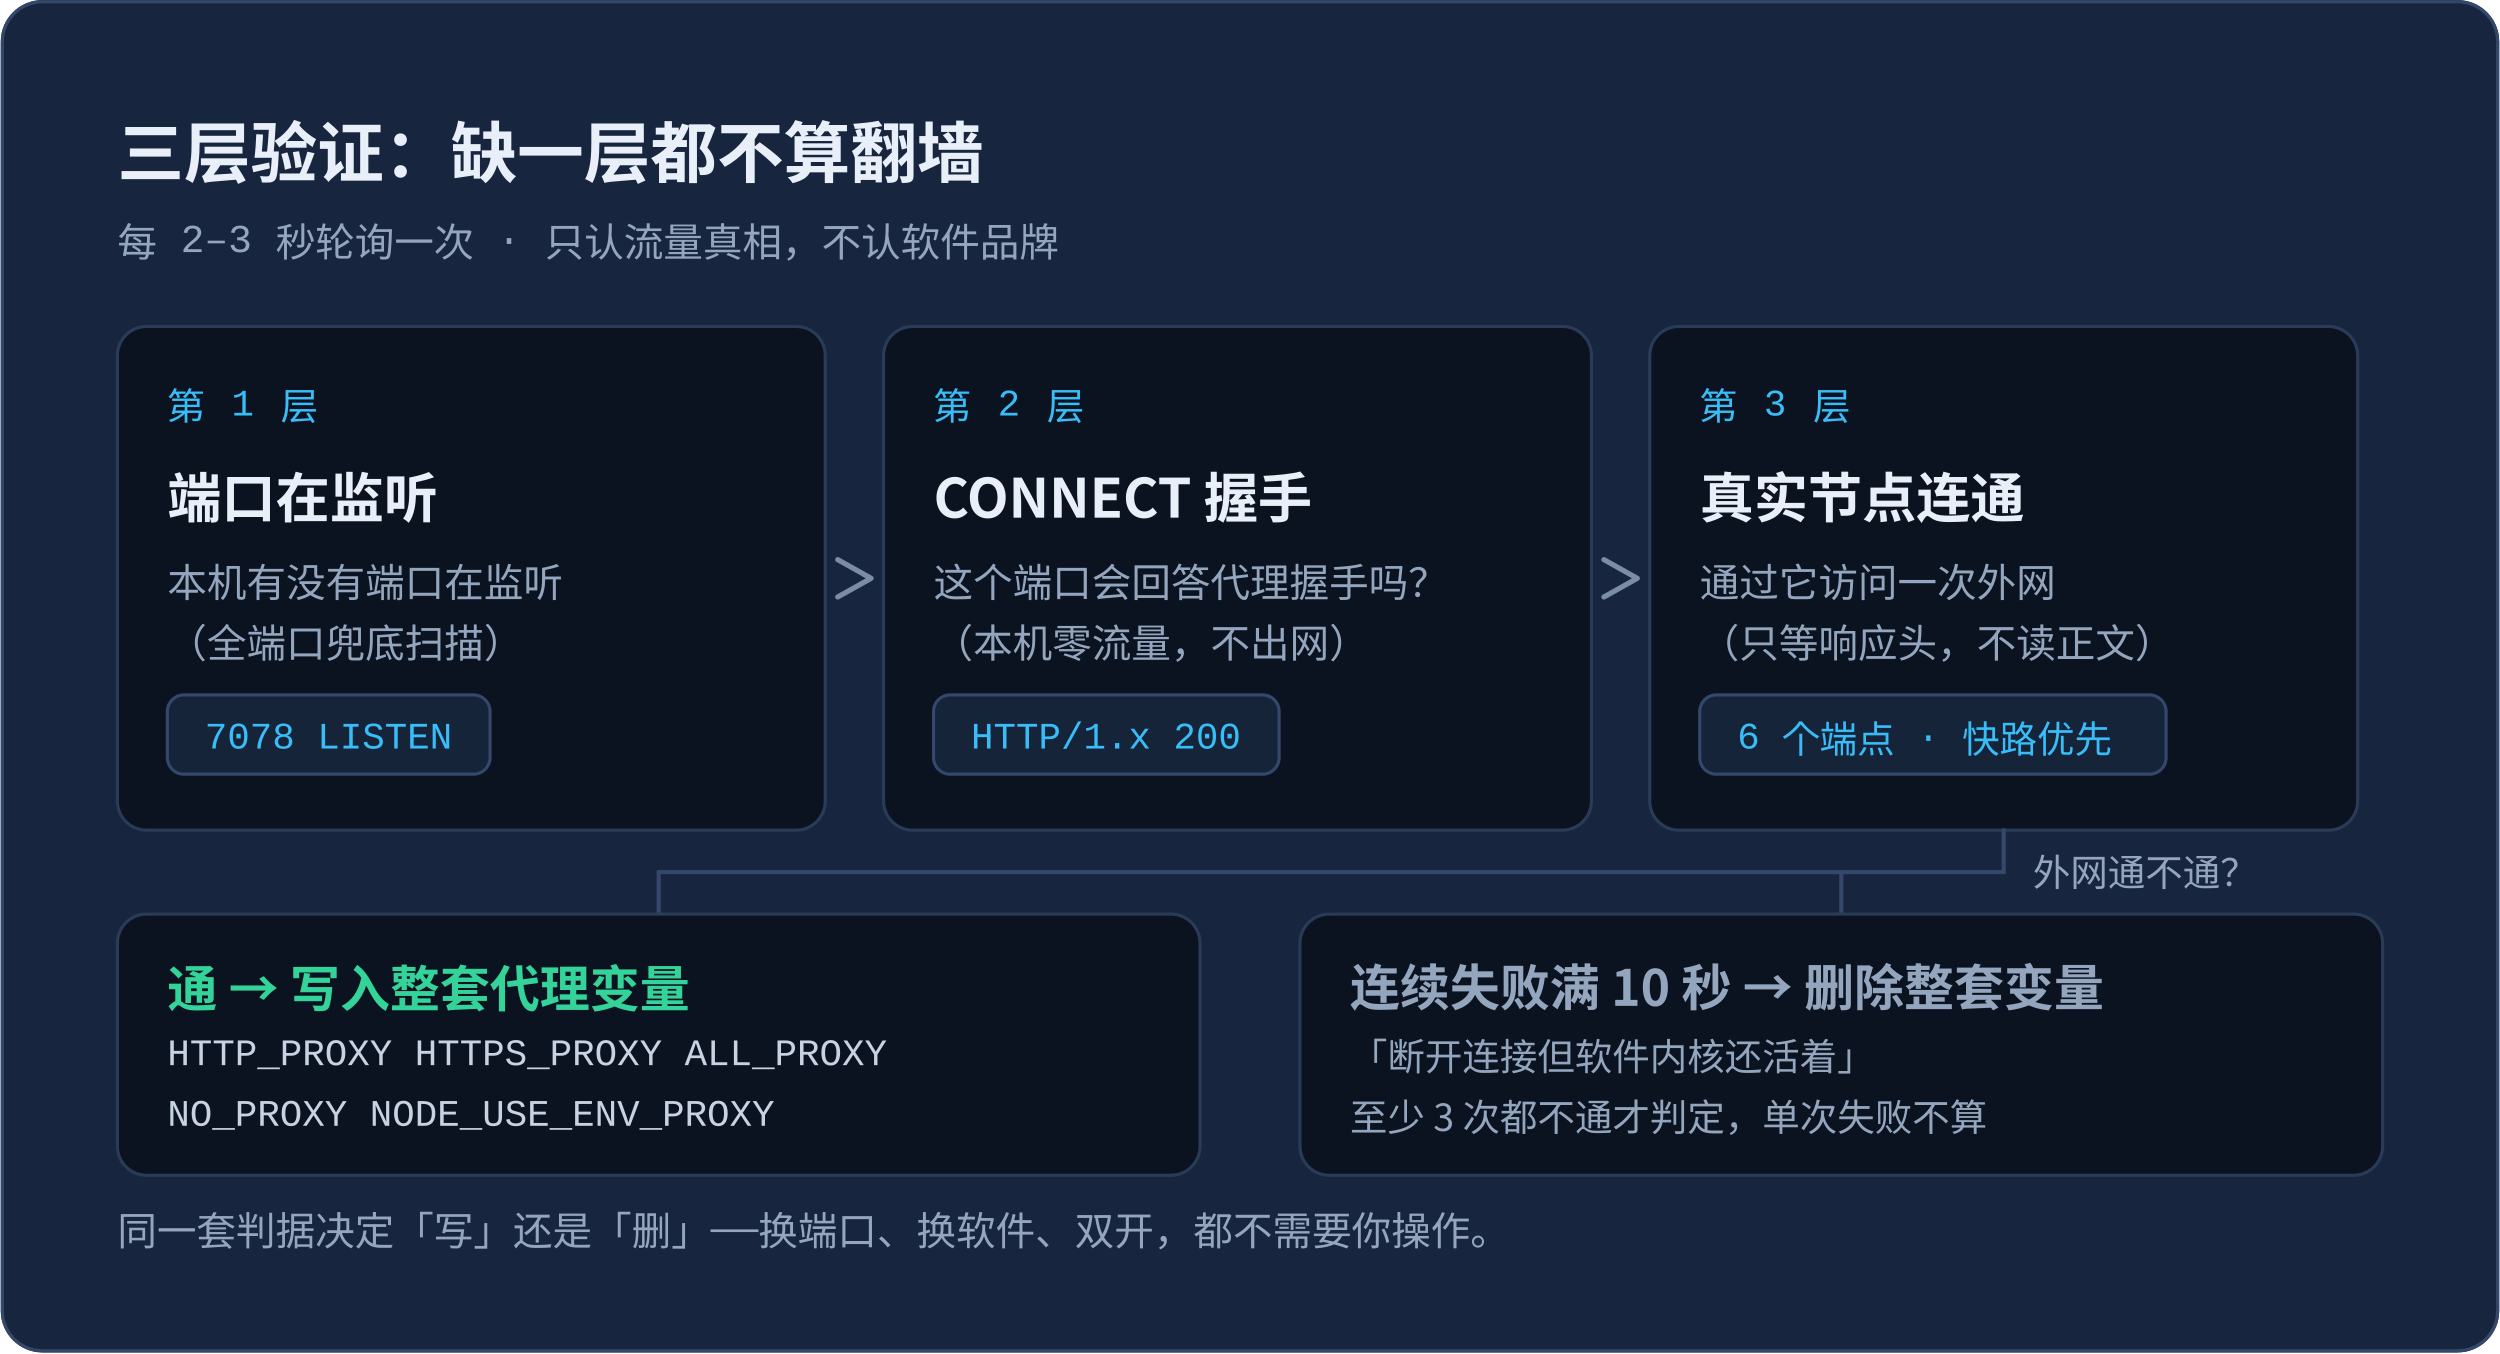
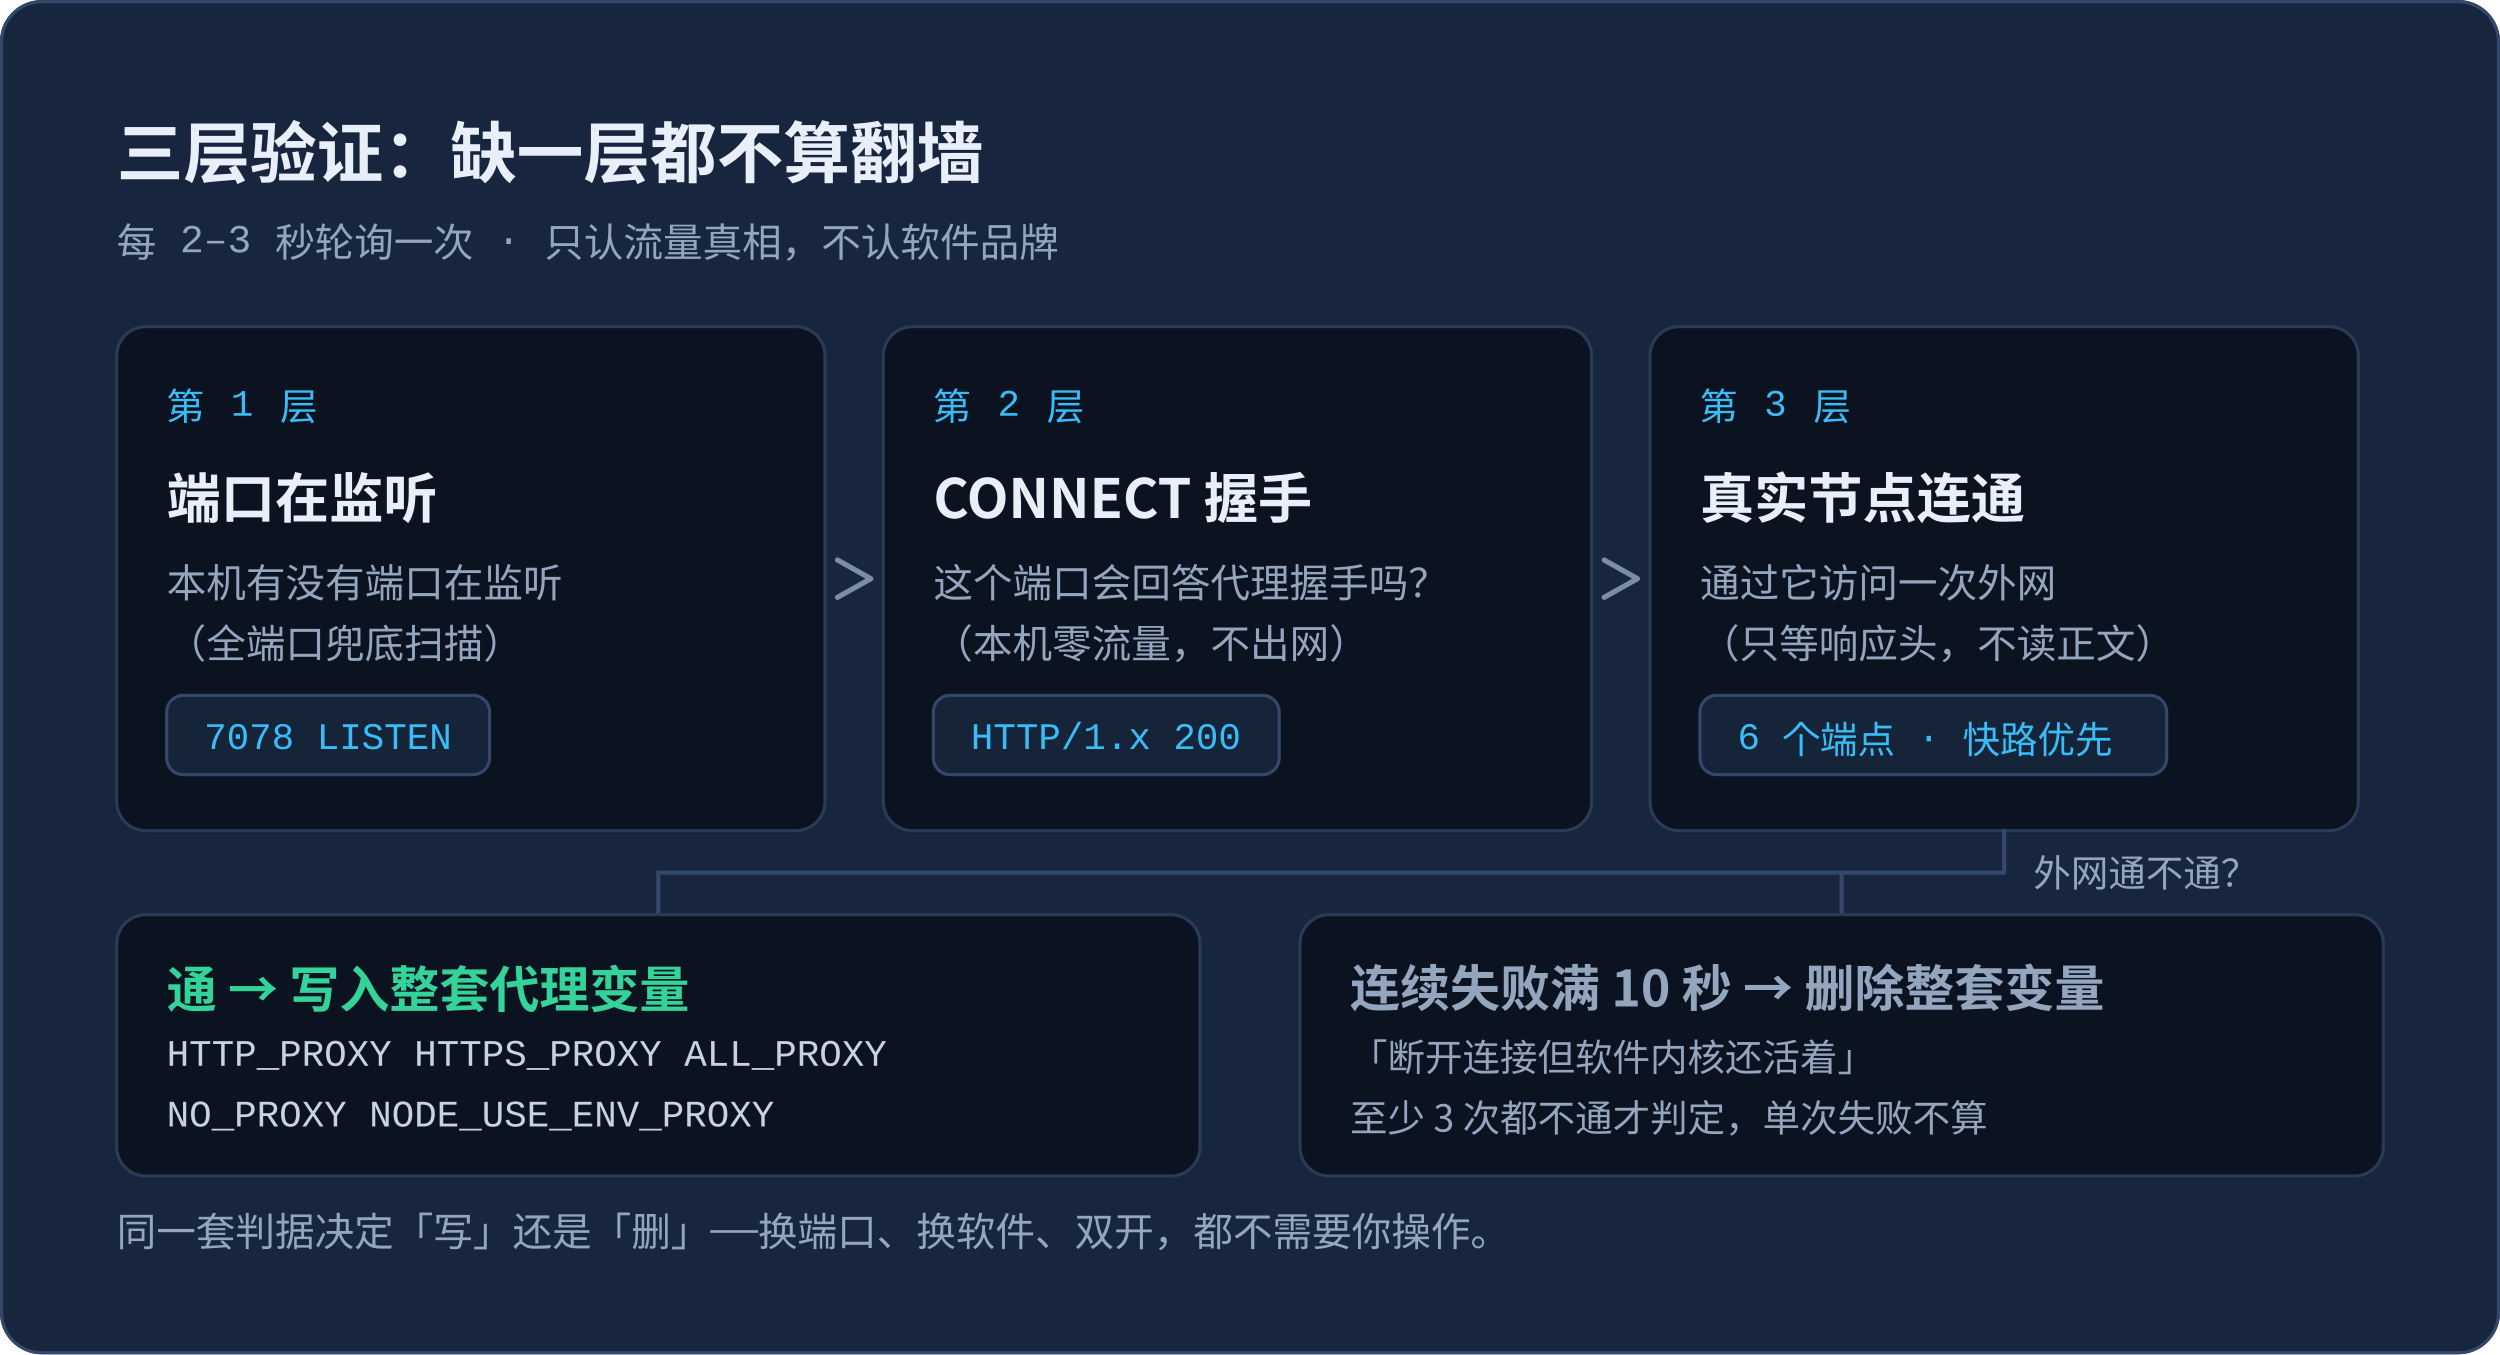
- <svg xmlns="http://www.w3.org/2000/svg" width="1200" height="649.6" viewBox="0 0 1200 650" role="img" aria-labelledby="mechTitle mechDesc" font-family="-apple-system, BlinkMacSystemFont, 'Segoe UI', 'PingFang SC', 'Microsoft YaHei', 'Noto Sans CJK SC', sans-serif">
-   <rect width="1200" height="649.6" rx="20" fill="#17263E" />
-   <rect x="0.75" y="0.84" width="1198.5" height="647.92" rx="19.25" fill="none" stroke="#33486B" stroke-width="1.5" />
+ <svg xmlns="http://www.w3.org/2000/svg" width="1200" height="650" viewBox="0 0 1200 650" role="img" aria-labelledby="mechTitle mechDesc" font-family="-apple-system, BlinkMacSystemFont, 'Segoe UI', 'PingFang SC', 'Microsoft YaHei', 'Noto Sans CJK SC', sans-serif">
+   <rect width="1200" height="650" rx="20" fill="#17263E" />
+   <rect x="0.75" y="0.84" width="1198.5" height="648.5" rx="19.25" fill="none" stroke="#33486B" stroke-width="1.5" />
  <g id="heading">
    <text x="56" y="85.12" font-size="32" font-weight="700" fill="#E9EFF8">三层验证：缺一层都不算翻墙</text>
    <text x="56" y="123.2" font-family="ui-monospace, SFMono-Regular, Menlo, Consolas, 'Liberation Mono', monospace" font-size="19" fill="#94A6BE">每 2–3 秒轮询一次 · 只认流量真相，不认软件品牌</text>
  </g>
  <g id="gates">
    <g id="gate-1">
      <rect x="56" y="156.8" width="340" height="241.92" rx="14" fill="#0B1220" stroke="#2A3B58" stroke-width="1.5" />
      <text x="80" y="201.6" font-family="ui-monospace, SFMono-Regular, Menlo, Consolas, 'Liberation Mono', monospace" font-size="18" fill="#38BDF8" letter-spacing="1">第 1 层</text>
      <text x="80" y="248.64" font-size="26" font-weight="700" fill="#E9EFF8">端口在监听</text>
      <text x="80" y="286.72" font-size="19" fill="#94A6BE">本机有没有端口在监听</text>
      <text x="80" y="315.84" font-size="19" fill="#94A6BE">（全端口兜底扫描）</text>
      <rect x="80" y="333.76" width="155" height="38.08" rx="8" fill="#16243A" stroke="#33486B" stroke-width="1.5" />
      <text x="98" y="359.52" font-family="ui-monospace, SFMono-Regular, Menlo, Consolas, 'Liberation Mono', monospace" font-size="18" fill="#38BDF8">7078 LISTEN</text>
    </g>
    <g id="gate-2">
      <rect x="424" y="156.8" width="340" height="241.92" rx="14" fill="#0B1220" stroke="#2A3B58" stroke-width="1.5" />
      <text x="448" y="201.6" font-family="ui-monospace, SFMono-Regular, Menlo, Consolas, 'Liberation Mono', monospace" font-size="18" fill="#38BDF8" letter-spacing="1">第 2 层</text>
      <text x="448" y="248.64" font-size="26" font-weight="700" fill="#E9EFF8">CONNECT 握手</text>
      <text x="448" y="286.72" font-size="19" fill="#94A6BE">这个端口会回答代理握手吗？</text>
      <text x="448" y="315.84" font-size="19" fill="#94A6BE">（本机零流量，不出网）</text>
      <rect x="448" y="333.76" width="166" height="38.08" rx="8" fill="#16243A" stroke="#33486B" stroke-width="1.5" />
      <text x="466" y="359.52" font-family="ui-monospace, SFMono-Regular, Menlo, Consolas, 'Liberation Mono', monospace" font-size="18" fill="#38BDF8">HTTP/1.x 200</text>
    </g>
    <g id="gate-3">
      <rect x="792" y="156.8" width="340" height="241.92" rx="14" fill="#0B1220" stroke="#2A3B58" stroke-width="1.5" />
      <text x="816" y="201.6" font-family="ui-monospace, SFMono-Regular, Menlo, Consolas, 'Liberation Mono', monospace" font-size="18" fill="#38BDF8" letter-spacing="1">第 3 层</text>
      <text x="816" y="248.64" font-size="26" font-weight="700" fill="#E9EFF8">真实节点连通</text>
      <text x="816" y="286.72" font-size="19" fill="#94A6BE">通过它访问一次外网</text>
      <text x="816" y="315.84" font-size="19" fill="#94A6BE">（只等响应头，不读正文）</text>
      <rect x="816" y="333.76" width="224" height="38.08" rx="8" fill="#16243A" stroke="#33486B" stroke-width="1.5" />
      <text x="834" y="359.52" font-family="ui-monospace, SFMono-Regular, Menlo, Consolas, 'Liberation Mono', monospace" font-size="18" fill="#38BDF8">6 个端点 · 快路优先</text>
    </g>
  </g>
  <g id="flowarrows" fill="none" stroke="#7A8CA6" stroke-width="2.5" stroke-linecap="round" stroke-linejoin="round">
    <path d="M402 268.8L418 277.76L402 286.72" />
    <path d="M770 268.8L786 277.76L770 286.72" />
  </g>
  <g id="branch" fill="none" stroke="#33486B" stroke-width="2" stroke-linecap="round">
    <path d="M962 398.72L962 418.88" />
    <path d="M316 418.88L962 418.88" />
    <path d="M316 418.88L316 439.04" />
    <path d="M884 418.88L884 439.04" />
  </g>
  <text x="976" y="425.6" font-size="18" fill="#94A6BE">外网通不通？</text>
  <g id="outcome">
    <g id="outcomeon">
      <rect x="56" y="439.04" width="520" height="125.44" rx="14" fill="#0B1220" stroke="#2A3B58" stroke-width="1.5" />
      <text x="80" y="473.2" dominant-baseline="central" font-size="24" font-weight="700" fill="#34D399">通 → 写入整套代理变量</text>
      <text x="80" y="506.8" dominant-baseline="central" font-family="ui-monospace, SFMono-Regular, Menlo, Consolas, 'Liberation Mono', monospace" font-size="18" fill="#C7D3E3">HTTP_PROXY  HTTPS_PROXY  ALL_PROXY</text>
      <text x="80" y="535.92" dominant-baseline="central" font-family="ui-monospace, SFMono-Regular, Menlo, Consolas, 'Liberation Mono', monospace" font-size="18" fill="#C7D3E3">NO_PROXY  NODE_USE_ENV_PROXY</text>
    </g>
    <g id="outcomeoff">
      <rect x="624" y="439.04" width="520" height="125.44" rx="14" fill="#0B1220" stroke="#2A3B58" stroke-width="1.5" />
      <text x="648" y="472.64" dominant-baseline="central" font-size="24" font-weight="700" fill="#94A6BE">连续失败满 10 秒 → 删除整套变量</text>
      <text x="648" y="506.24" dominant-baseline="central" font-size="18" fill="#94A6BE">「断开连接但软件内核还活着」</text>
      <text x="648" y="535.36" dominant-baseline="central" font-size="18" fill="#94A6BE">至少 3 次都不通才判定，单次失败不算</text>
    </g>
  </g>
  <text x="56" y="598.08" font-family="ui-monospace, SFMono-Regular, Menlo, Consolas, 'Liberation Mono', monospace" font-size="19" fill="#94A6BE">同一套判据决定「写」还是「删」——换端口、换软件、双开，都不需要你操作。</text>
</svg>
